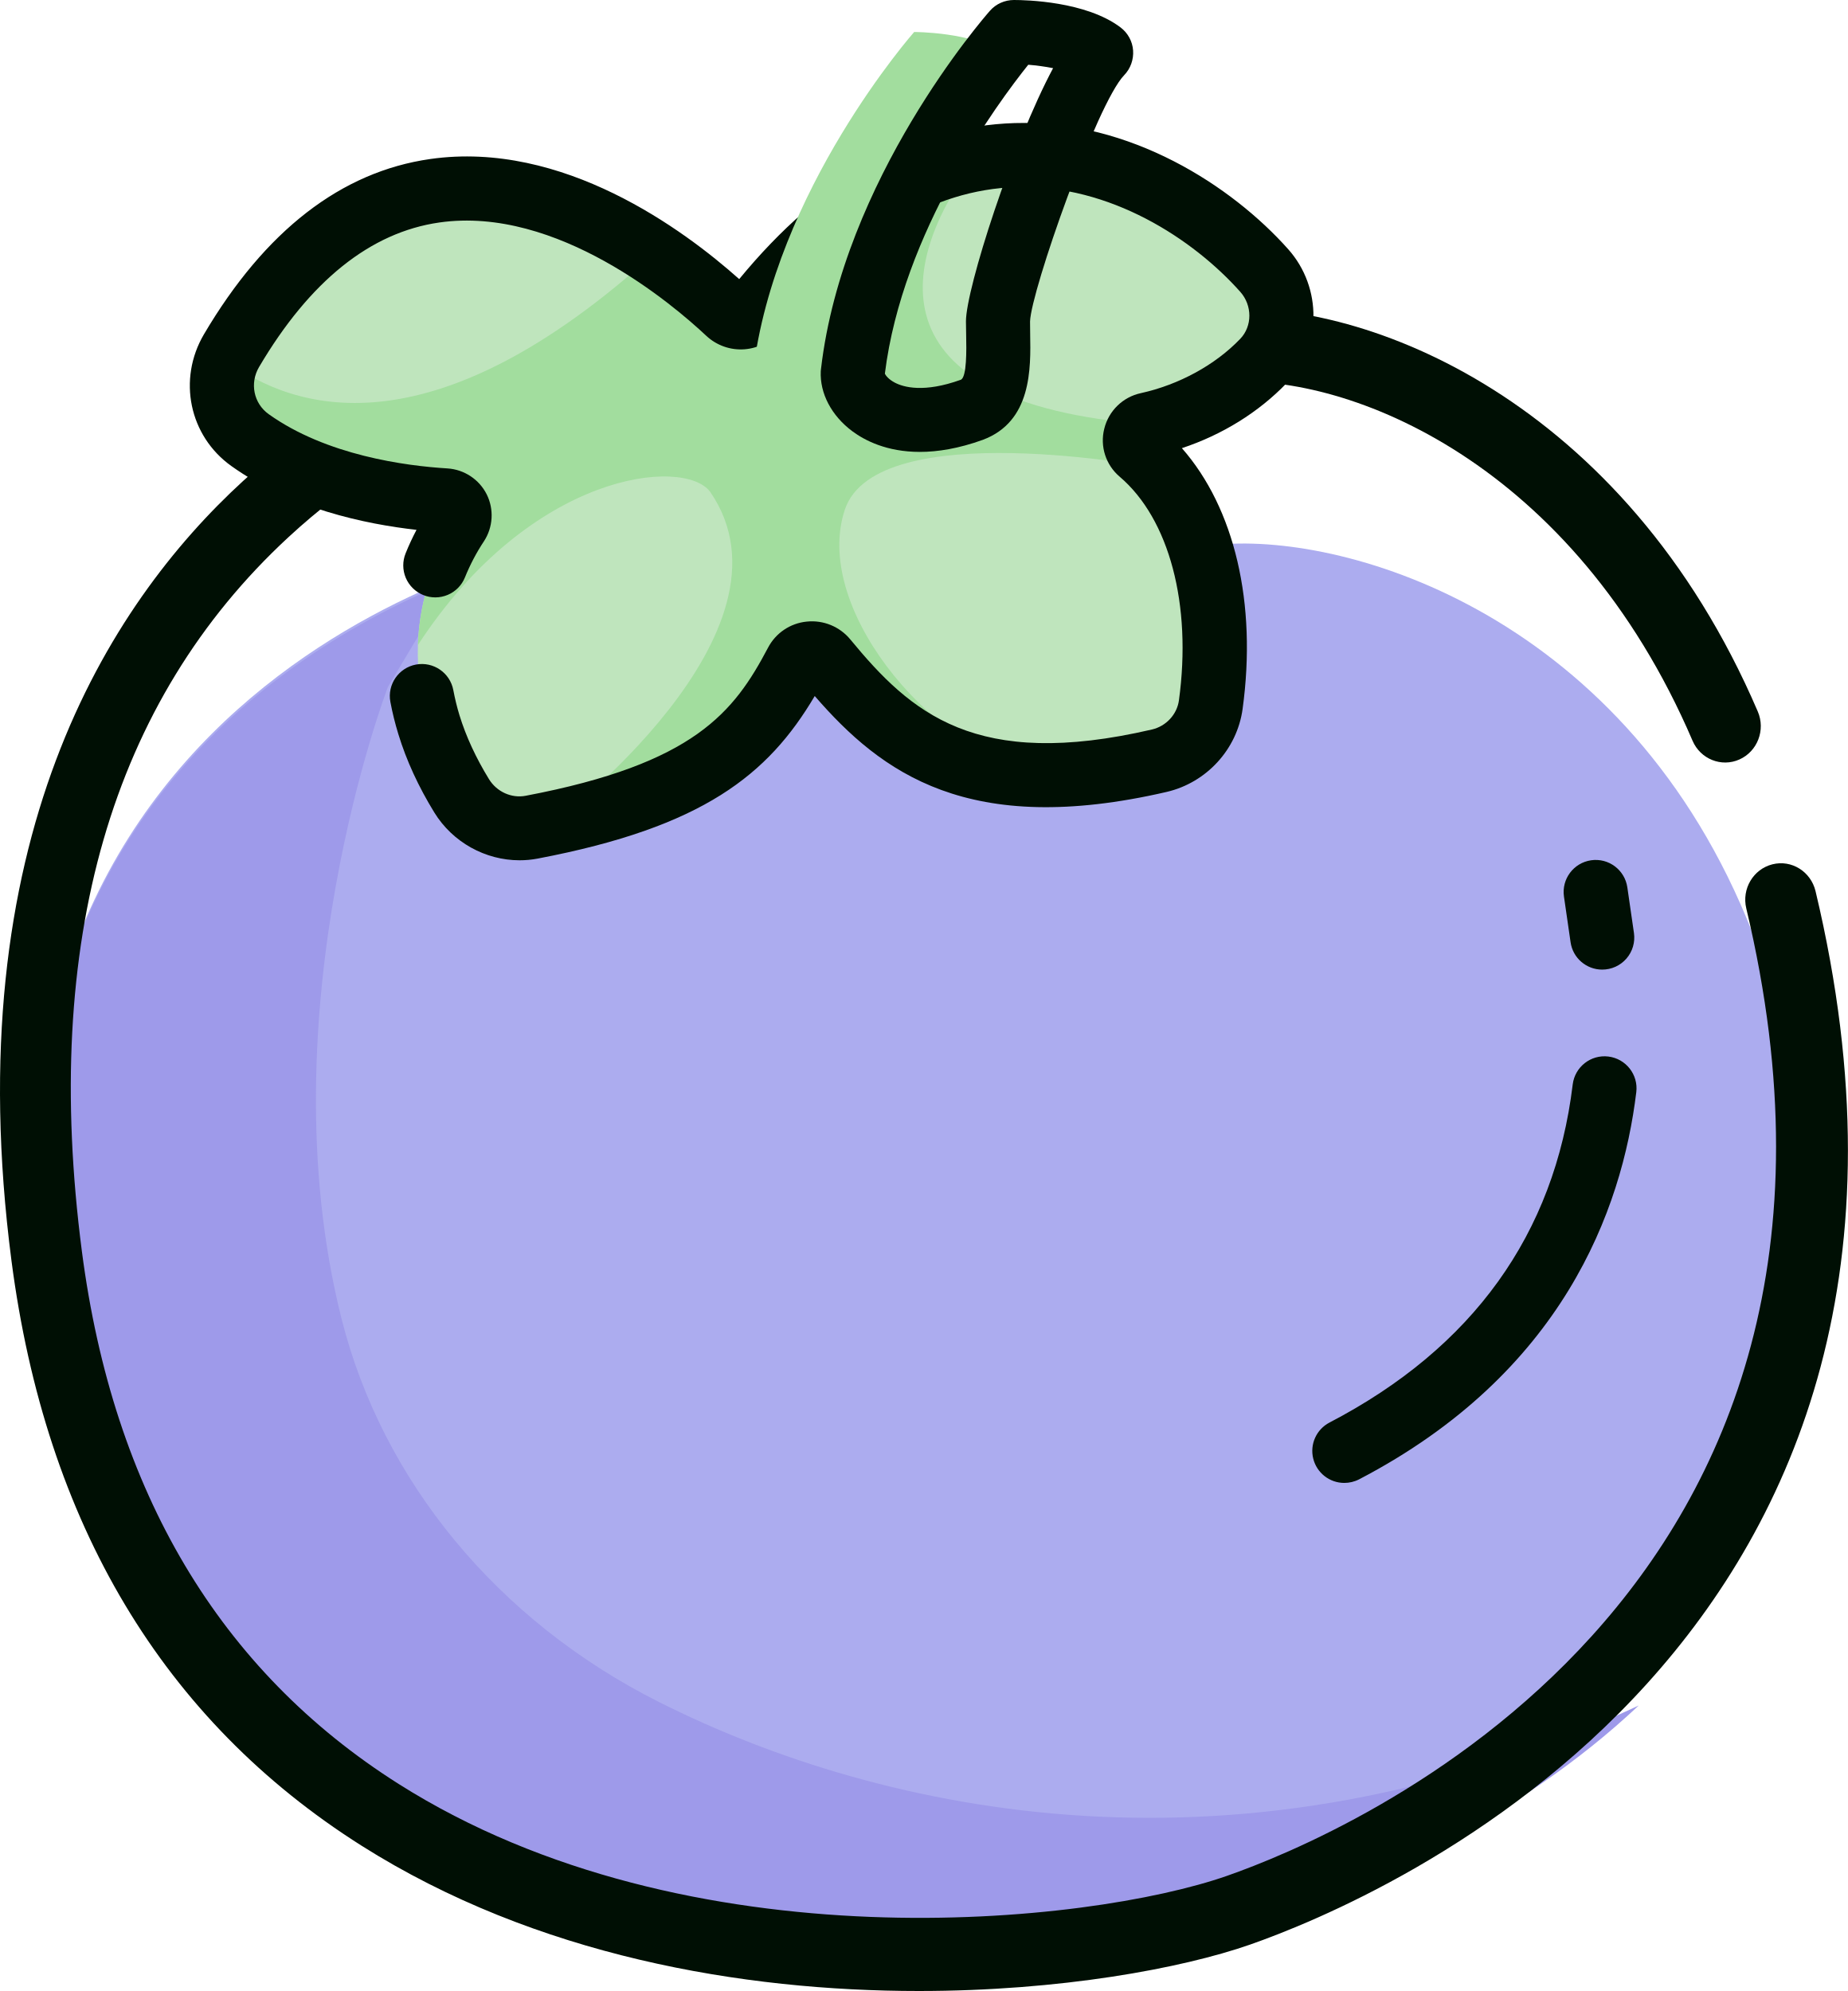
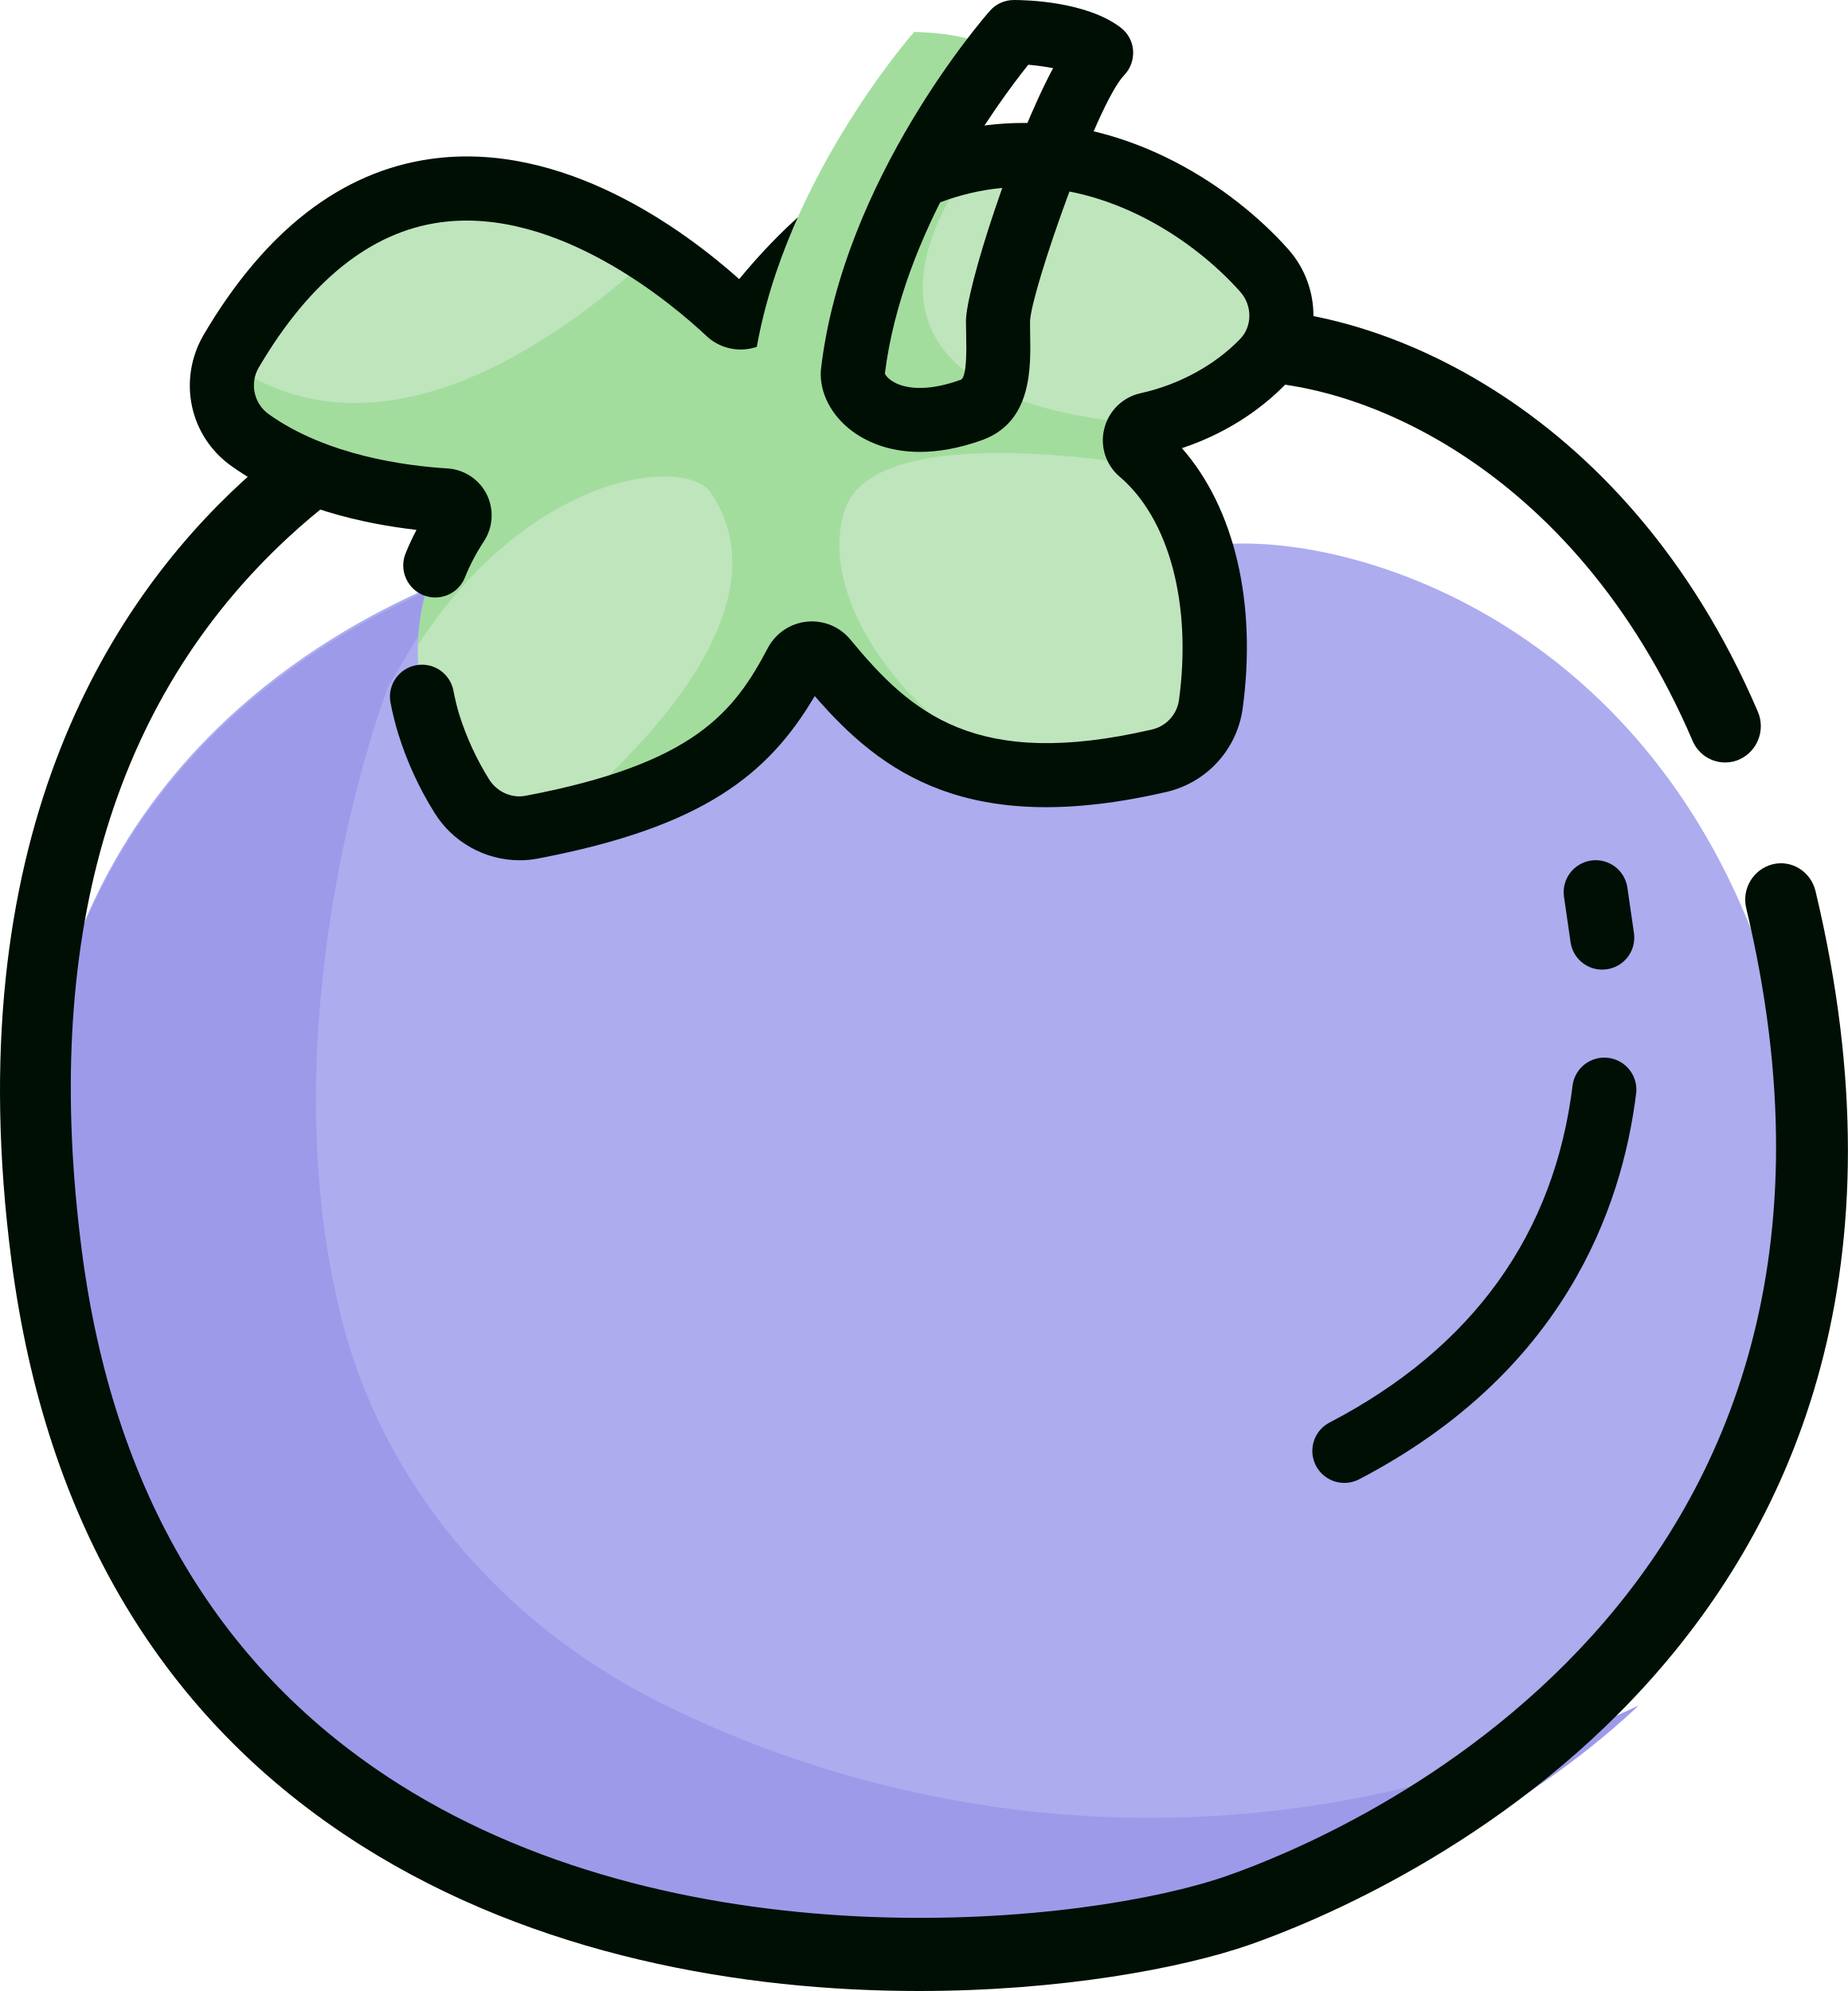
- <svg xmlns="http://www.w3.org/2000/svg" fill="none" version="1.1" width="64" height="68.968" viewBox="0 0 64 68.968">
-   <path d="M19.455,18.845C19.455,18.845,-2.037,22.794,1.495,46.576C5.027,70.357,34.342,69.131,42.937,66.504C51.533,63.873,68.725,54.685,60.897,32.847C56.754,21.59,47.084,18.568,42.479,18.845C37.877,19.118,19.455,18.845,19.455,18.845C19.455,18.845,19.455,18.845,19.455,18.845Z" fill="#ACACEF" fill-opacity="1" />
-   <path d="M22.827,58.96C17.194,56.126,13.235,51.264,11.828,45.678C9.137,34.986,13.435,23.795,13.435,23.795C13.435,23.795,15.628,20.119,15.628,20.119C9.51,22.602,-1.07,29.441,1.504,46.579C5.082,70.365,34.783,69.134,43.493,66.507C47.209,65.384,52.516,63.064,56.755,59.078C43.041,65.525,30.598,62.868,22.827,58.96C22.827,58.96,22.827,58.96,22.827,58.96Z" fill="#9E9AEA" fill-opacity="1" />
-   <path d="M31.822,68.968C25.73,68.968,18.563,67.758,12.516,63.931C5.658,59.591,1.582,52.777,0.397,43.669C-1.491,29.155,3.717,20.971,8.419,16.661C13.52,11.985,19.024,10.788,19.255,10.738C19.341,10.721,19.431,10.708,19.522,10.712C19.707,10.717,37.865,11.019,42.349,10.717C47.261,10.381,56.233,13.817,60.878,24.647C61.153,25.286,60.865,26.029,60.244,26.307C59.619,26.588,58.891,26.294,58.619,25.66C54.485,16.018,46.722,12.952,42.514,13.233C38.096,13.536,21.517,13.271,19.629,13.237C18.835,13.435,14.195,14.712,9.982,18.615C3.848,24.294,1.442,32.617,2.836,43.346C3.918,51.668,7.608,57.873,13.808,61.797C23.866,68.161,37.717,66.649,42.489,64.981C46.496,63.582,66.193,55.394,60.479,31.465C60.318,30.789,60.721,30.108,61.384,29.94C62.05,29.772,62.713,30.192,62.877,30.865C69.097,56.919,47.648,65.838,43.287,67.363C40.922,68.187,36.718,68.968,31.822,68.968C31.822,68.968,31.822,68.968,31.822,68.968Z" fill="#000F04" fill-opacity="1" />
-   <path d="M25.209,10.821C23.037,8.782,14.237,1.578,8.004,12.144C7.387,13.189,7.657,14.534,8.647,15.24C10.886,16.84,13.878,17.231,15.419,17.324C15.822,17.349,16.047,17.796,15.825,18.129C14.846,19.618,13.261,23.109,15.988,27.557C16.494,28.385,17.462,28.824,18.415,28.643C24.404,27.506,26.155,25.643,27.578,22.943C27.781,22.555,28.316,22.511,28.594,22.847C30.98,25.743,33.607,27.856,40.143,26.342C41.077,26.124,41.794,25.352,41.923,24.402C42.463,20.453,41.391,17.275,39.489,15.657C39.138,15.358,39.296,14.793,39.747,14.693C41.388,14.331,42.799,13.489,43.748,12.498C44.58,11.63,44.576,10.263,43.778,9.366C40.789,6.004,33.215,1.748,26.133,10.755C25.908,11.047,25.479,11.072,25.209,10.821C25.209,10.821,25.209,10.821,25.209,10.821Z" fill="#BFE5BD" fill-opacity="1" />
-   <path d="M39.747,14.7C29.924,13.943,31.246,8.874,33.788,5.527C33.77,5.531,33.751,5.534,33.729,5.538C32.484,5.848,31.427,6.277,30.533,6.765C29.465,7.389,28.383,8.25,27.308,9.399C26.351,10.57,26.026,11.516,26.026,11.516C26.026,11.516,25.915,11.298,25.686,10.995C25.52,11.006,25.346,10.95,25.213,10.825C24.639,10.285,24.032,9.782,23.395,9.318C23.07,9.203,22.716,9.118,22.324,9.077C14.868,15.676,10.176,14.239,7.842,12.487C7.454,13.47,7.76,14.615,8.647,15.247C10.886,16.847,13.878,17.238,15.419,17.331C15.822,17.357,16.047,17.804,15.825,18.136C15.275,18.971,14.536,20.434,14.473,22.344C18.4,16.322,23.687,15.831,24.592,17.032C27.954,21.897,19.206,28.488,19.198,28.496C24.563,27.347,26.222,25.533,27.581,22.954C27.784,22.566,28.32,22.522,28.597,22.858C30.19,24.786,31.889,26.368,34.774,26.759C35.196,26.774,35.584,26.804,35.916,26.852C32,25.751,28.161,20.951,29.259,17.656C30.356,14.36,40.035,16.208,40.035,16.208C39.862,16.016,39.681,15.831,39.489,15.668C39.134,15.365,39.296,14.796,39.747,14.7C39.747,14.7,39.747,14.7,39.747,14.7Z" fill="#A2DD9E" fill-opacity="1" />
-   <path d="M17.994,29.8C16.812,29.8,15.678,29.179,15.042,28.145C14.495,27.254,14.074,26.342,13.797,25.433C13.683,25.063,13.59,24.687,13.52,24.313C13.408,23.712,13.805,23.133,14.407,23.02C15.009,22.908,15.588,23.305,15.7,23.907C15.755,24.195,15.825,24.491,15.914,24.779C16.139,25.51,16.483,26.253,16.934,26.988C17.203,27.428,17.717,27.661,18.208,27.565C24.064,26.453,25.424,24.661,26.599,22.437C26.865,21.928,27.369,21.588,27.94,21.532C28.516,21.472,29.083,21.705,29.451,22.152C31.549,24.698,33.784,26.689,39.895,25.27C40.386,25.156,40.763,24.749,40.83,24.262C41.284,20.944,40.497,17.974,38.776,16.511C38.297,16.104,38.09,15.461,38.244,14.852C38.396,14.231,38.889,13.751,39.514,13.618C40.833,13.326,42.086,12.643,42.954,11.737C43.375,11.298,43.375,10.581,42.954,10.108C41.336,8.29,38.447,6.384,35.203,6.48C32.288,6.569,29.532,8.239,27.012,11.445C26.713,11.825,26.268,12.062,25.786,12.099C25.299,12.136,24.82,11.967,24.463,11.634C23.325,10.566,19.298,7.123,15.216,7.707C12.833,8.047,10.731,9.731,8.972,12.713C8.643,13.274,8.784,13.973,9.305,14.346C11.307,15.775,14.045,16.138,15.497,16.226C16.077,16.263,16.597,16.607,16.856,17.124C17.115,17.641,17.078,18.266,16.76,18.75C16.501,19.141,16.28,19.562,16.102,20.002C15.992,20.275,15.778,20.492,15.507,20.606C15.236,20.721,14.93,20.723,14.658,20.612C14.385,20.501,14.168,20.287,14.053,20.016C13.939,19.745,13.937,19.439,14.048,19.167C14.159,18.89,14.285,18.62,14.425,18.354C12.648,18.155,10.069,17.612,8.015,16.145C6.552,15.103,6.146,13.141,7.062,11.582C9.179,7.991,11.817,5.948,14.902,5.508C19.49,4.855,23.683,7.958,25.601,9.668C28.464,6.188,31.671,4.371,35.14,4.263C39.138,4.141,42.666,6.443,44.616,8.634C45.802,9.968,45.777,12.003,44.561,13.271C43.593,14.279,42.33,15.062,40.933,15.524C42.754,17.597,43.538,20.889,43.035,24.561C42.843,25.957,41.786,27.11,40.405,27.432C33.54,29.02,30.526,26.774,28.217,24.11C26.606,26.837,24.349,28.651,18.622,29.741C18.412,29.781,18.201,29.8,17.994,29.8C17.994,29.8,17.994,29.8,17.994,29.8Z" fill="#000F04" fill-opacity="1" />
-   <path d="M31.661,1.108C31.661,1.108,26.813,6.598,26.078,12.916C26.034,13.784,27.405,15.203,30.198,14.198C31.295,13.788,31.114,12.321,31.114,11.131C31.114,9.942,33.493,3.063,34.683,1.832C33.722,1.108,31.661,1.108,31.661,1.108C31.661,1.108,31.661,1.108,31.661,1.108Z" fill="#A2DD9E" fill-opacity="1" />
-   <path d="M31.858,15.654C30.709,15.654,29.948,15.255,29.523,14.941C28.795,14.401,28.389,13.622,28.426,12.857C28.426,12.835,28.43,12.809,28.433,12.787C29.198,6.203,34.078,0.61,34.285,0.373C34.496,0.133,34.799,0,35.117,0C35.523,0,37.61,0.044,38.807,0.949C39.062,1.142,39.221,1.433,39.243,1.747C39.265,2.062,39.155,2.376,38.933,2.605C37.991,3.576,35.704,10.093,35.674,11.135C35.674,11.272,35.678,11.416,35.678,11.564C35.7,12.772,35.734,14.601,34.038,15.236C33.199,15.539,32.471,15.654,31.858,15.654C31.858,15.654,31.858,15.654,31.858,15.654ZM30.646,12.945C30.676,13.008,30.772,13.138,30.986,13.252C31.293,13.415,32.002,13.614,33.273,13.156C33.487,13.075,33.472,12.118,33.461,11.604C33.458,11.446,33.454,11.287,33.454,11.131C33.454,10.001,35.076,4.969,36.472,2.361C36.188,2.305,35.889,2.265,35.612,2.243C34.551,3.569,31.252,8.032,30.646,12.945C30.646,12.945,30.646,12.945,30.646,12.945ZM46.558,51.368C46.048,51.369,45.603,51.02,45.481,50.524C45.359,50.028,45.592,49.513,46.045,49.277C51.007,46.691,53.84,42.749,54.468,37.566C54.542,36.96,55.093,36.524,55.702,36.598C56.308,36.672,56.744,37.222,56.67,37.832C56.175,41.925,54.106,47.574,47.072,51.243C46.906,51.328,46.732,51.368,46.558,51.368C46.558,51.368,46.558,51.368,46.558,51.368ZM55.488,33.587C54.945,33.587,54.472,33.188,54.394,32.637C54.394,32.637,54.165,31.056,54.165,31.056C54.078,30.45,54.498,29.888,55.104,29.8C55.71,29.712,56.272,30.132,56.36,30.738C56.36,30.738,56.589,32.319,56.589,32.319C56.635,32.638,56.54,32.962,56.329,33.205C56.117,33.449,55.81,33.588,55.488,33.587C55.488,33.587,55.488,33.587,55.488,33.587Z" fill="#000F04" fill-opacity="1" />
+ <svg xmlns="http://www.w3.org/2000/svg" width="64" height="68.968" fill="none" viewBox="0 0 64 68.968">
+   <path fill="#acacef" d="M19.455 18.845s-21.492 3.95-17.96 27.73c3.532 23.782 32.847 22.556 41.442 19.929 8.596-2.63 25.788-11.819 17.96-33.657-4.143-11.257-13.813-14.28-18.418-14.002-4.602.273-23.024 0-23.024 0" />
+   <path fill="#9e9aea" d="M22.827 58.96c-5.633-2.834-9.592-7.696-10.999-13.282-2.69-10.692 1.607-21.883 1.607-21.883l2.193-3.676C9.51 22.602-1.07 29.441 1.504 46.58c3.578 23.786 33.28 22.555 41.989 19.928 3.716-1.123 9.023-3.443 13.262-7.43-13.714 6.448-26.157 3.791-33.928-.117" />
+   <path fill="#000f04" d="M31.822 68.968c-6.092 0-13.259-1.21-19.306-5.037C5.658 59.591 1.582 52.777.397 43.669c-1.888-14.514 3.32-22.698 8.022-27.008 5.1-4.676 10.605-5.873 10.836-5.923.086-.017.176-.03.267-.026.185.005 18.343.307 22.827.005 4.912-.336 13.884 3.1 18.529 13.93a1.27 1.27 0 0 1-.634 1.66 1.223 1.223 0 0 1-1.625-.647c-4.134-9.642-11.897-12.708-16.105-12.427-4.418.303-20.997.038-22.885.004-.794.198-5.434 1.475-9.647 5.378-6.134 5.68-8.54 14.002-7.146 24.73 1.082 8.323 4.772 14.528 10.972 18.452 10.058 6.364 23.91 4.852 28.681 3.184 4.007-1.399 23.704-9.587 17.99-33.516a1.265 1.265 0 0 1 .905-1.525c.666-.168 1.329.252 1.493.925 6.22 26.054-15.23 34.973-19.59 36.498-2.365.824-6.57 1.605-11.465 1.605" />
+   <path fill="#bfe5bd" d="M25.21 10.821c-2.173-2.04-10.973-9.243-17.206 1.323a2.337 2.337 0 0 0 .643 3.096c2.239 1.6 5.231 1.991 6.772 2.084a.52.52 0 0 1 .406.805c-.979 1.489-2.564 4.98.163 9.428a2.34 2.34 0 0 0 2.427 1.086c5.989-1.137 7.74-3 9.163-5.7a.613.613 0 0 1 1.016-.096c2.386 2.896 5.013 5.01 11.549 3.495a2.33 2.33 0 0 0 1.78-1.94c.54-3.95-.532-7.127-2.434-8.745-.351-.299-.193-.864.258-.964 1.64-.362 3.052-1.204 4.001-2.195.832-.868.828-2.235.03-3.132-2.989-3.362-10.563-7.618-17.645 1.389a.627.627 0 0 1-.924.066" />
+   <path fill="#a2dd9e" d="M39.747 14.7c-9.823-.757-8.5-5.826-5.959-9.173l-.06.011c-1.244.31-2.3.739-3.195 1.227-1.068.624-2.15 1.485-3.225 2.634-.957 1.17-1.282 2.117-1.282 2.117s-.111-.218-.34-.521a.63.63 0 0 1-.473-.17 19 19 0 0 0-1.818-1.507c-.325-.115-.68-.2-1.071-.24-7.456 6.598-12.148 5.16-14.482 3.41a2.33 2.33 0 0 0 .805 2.76c2.239 1.599 5.231 1.99 6.772 2.083a.52.52 0 0 1 .406.805 8.2 8.2 0 0 0-1.352 4.208c3.927-6.022 9.214-6.513 10.12-5.312 3.361 4.865-5.387 11.456-5.395 11.464 5.365-1.15 7.024-2.963 8.383-5.542a.613.613 0 0 1 1.016-.096c1.593 1.928 3.292 3.51 6.177 3.901.422.015.81.045 1.142.093-3.916-1.101-7.755-5.9-6.657-9.196s10.776-1.448 10.776-1.448a6 6 0 0 0-.546-.54c-.355-.303-.193-.872.258-.968" />
+   <path fill="#000f04" d="M17.994 29.8a3.48 3.48 0 0 1-2.952-1.655 11.8 11.8 0 0 1-1.245-2.712q-.171-.557-.277-1.12a1.109 1.109 0 0 1 2.18-.406c.055.288.125.584.214.872a9.8 9.8 0 0 0 1.02 2.21c.27.439.783.672 1.274.576 5.856-1.112 7.216-2.904 8.39-5.128a1.725 1.725 0 0 1 2.852-.284c2.1 2.545 4.334 4.536 10.445 3.117a1.22 1.22 0 0 0 .935-1.008c.454-3.318-.333-6.288-2.054-7.751a1.65 1.65 0 0 1-.532-1.66c.152-.62.645-1.1 1.27-1.233 1.32-.292 2.572-.975 3.44-1.88.421-.44.421-1.157 0-1.63-1.618-1.818-4.507-3.724-7.751-3.628-2.915.089-5.671 1.759-8.19 4.965a1.73 1.73 0 0 1-2.55.189c-1.138-1.068-5.165-4.511-9.247-3.927-2.383.34-4.485 2.024-6.244 5.006a1.227 1.227 0 0 0 .333 1.633c2.002 1.43 4.74 1.792 6.192 1.88a1.64 1.64 0 0 1 1.36.898 1.64 1.64 0 0 1-.097 1.626c-.259.391-.48.812-.658 1.252a1.107 1.107 0 0 1-2.049.014 1.1 1.1 0 0 1-.005-.849q.167-.415.377-.813c-1.777-.2-4.356-.742-6.41-2.21-1.463-1.04-1.87-3.003-.953-4.562 2.117-3.59 4.755-5.634 7.84-6.074 4.588-.653 8.781 2.45 10.699 4.16 2.863-3.48 6.07-5.297 9.54-5.405 3.997-.122 7.525 2.18 9.475 4.371 1.186 1.334 1.16 3.37-.055 4.637-.968 1.008-2.231 1.791-3.628 2.253 1.821 2.073 2.605 5.365 2.102 9.037a3.45 3.45 0 0 1-2.63 2.87c-6.865 1.59-9.88-.657-12.188-3.32-1.611 2.726-3.868 4.54-9.595 5.63q-.316.06-.628.059" />
+   <path fill="#a2dd9e" d="M31.66 1.108s-4.847 5.49-5.582 11.808c-.044.868 1.327 2.287 4.12 1.282 1.097-.41.916-1.877.916-3.067s2.38-8.068 3.569-9.299c-.96-.724-3.022-.724-3.022-.724" />
+   <path fill="#000f04" d="M31.858 15.654c-1.149 0-1.91-.4-2.335-.713-.728-.54-1.134-1.32-1.097-2.084q.001-.035.007-.07C29.198 6.203 34.078.61 34.285.373c.21-.24.514-.373.832-.373.406 0 2.493.044 3.69.95.255.192.414.483.436.797s-.088.629-.31.858c-.942.971-3.229 7.488-3.259 8.53l.004.429c.022 1.208.056 3.037-1.64 3.672-.839.303-1.567.418-2.18.418m-1.212-2.709c.03.063.126.193.34.307.307.163 1.016.362 2.287-.096.214-.081.2-1.038.188-1.552a20 20 0 0 1-.007-.473c0-1.13 1.622-6.162 3.018-8.77a8 8 0 0 0-.86-.118c-1.06 1.326-4.36 5.789-4.966 10.702m15.912 38.423a1.108 1.108 0 0 1-.513-2.09c4.962-2.587 7.795-6.529 8.423-11.712a1.11 1.11 0 0 1 2.202.266c-.495 4.093-2.564 9.742-9.598 13.41a1.1 1.1 0 0 1-.514.126m8.93-17.781a1.105 1.105 0 0 1-1.094-.95l-.229-1.581a1.109 1.109 0 0 1 2.195-.318l.229 1.581a1.108 1.108 0 0 1-1.101 1.268" />
</svg>
